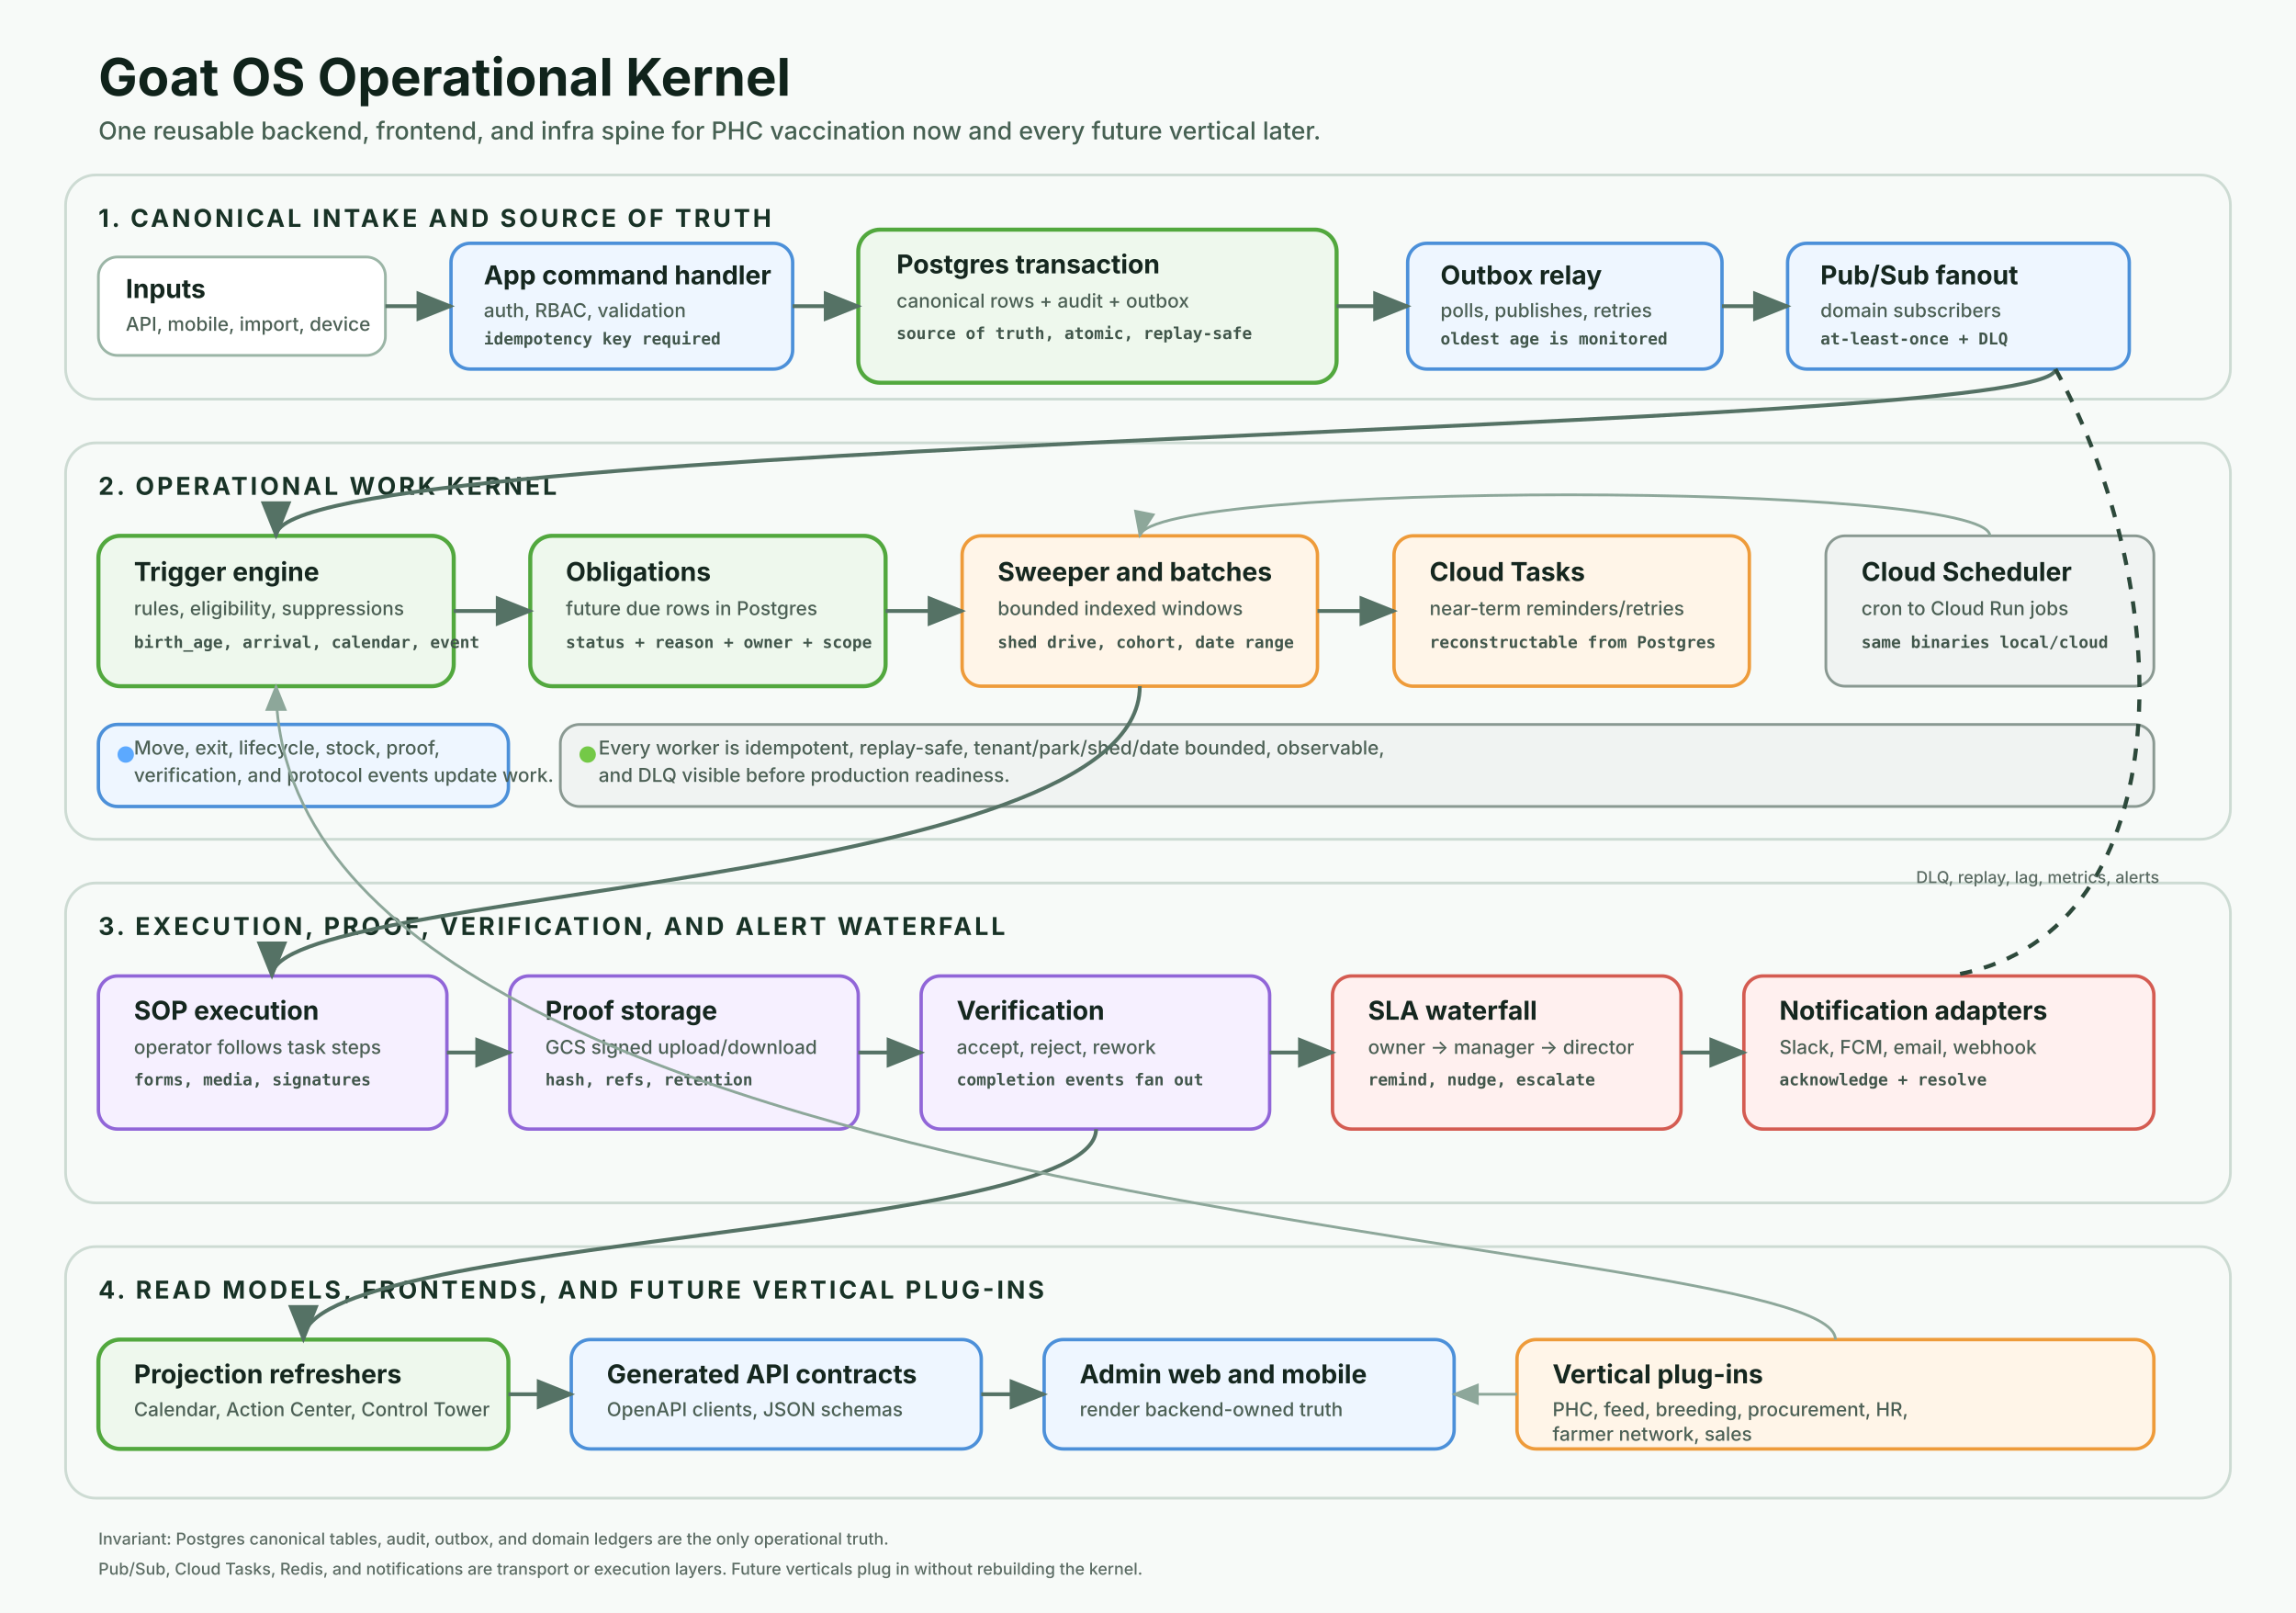
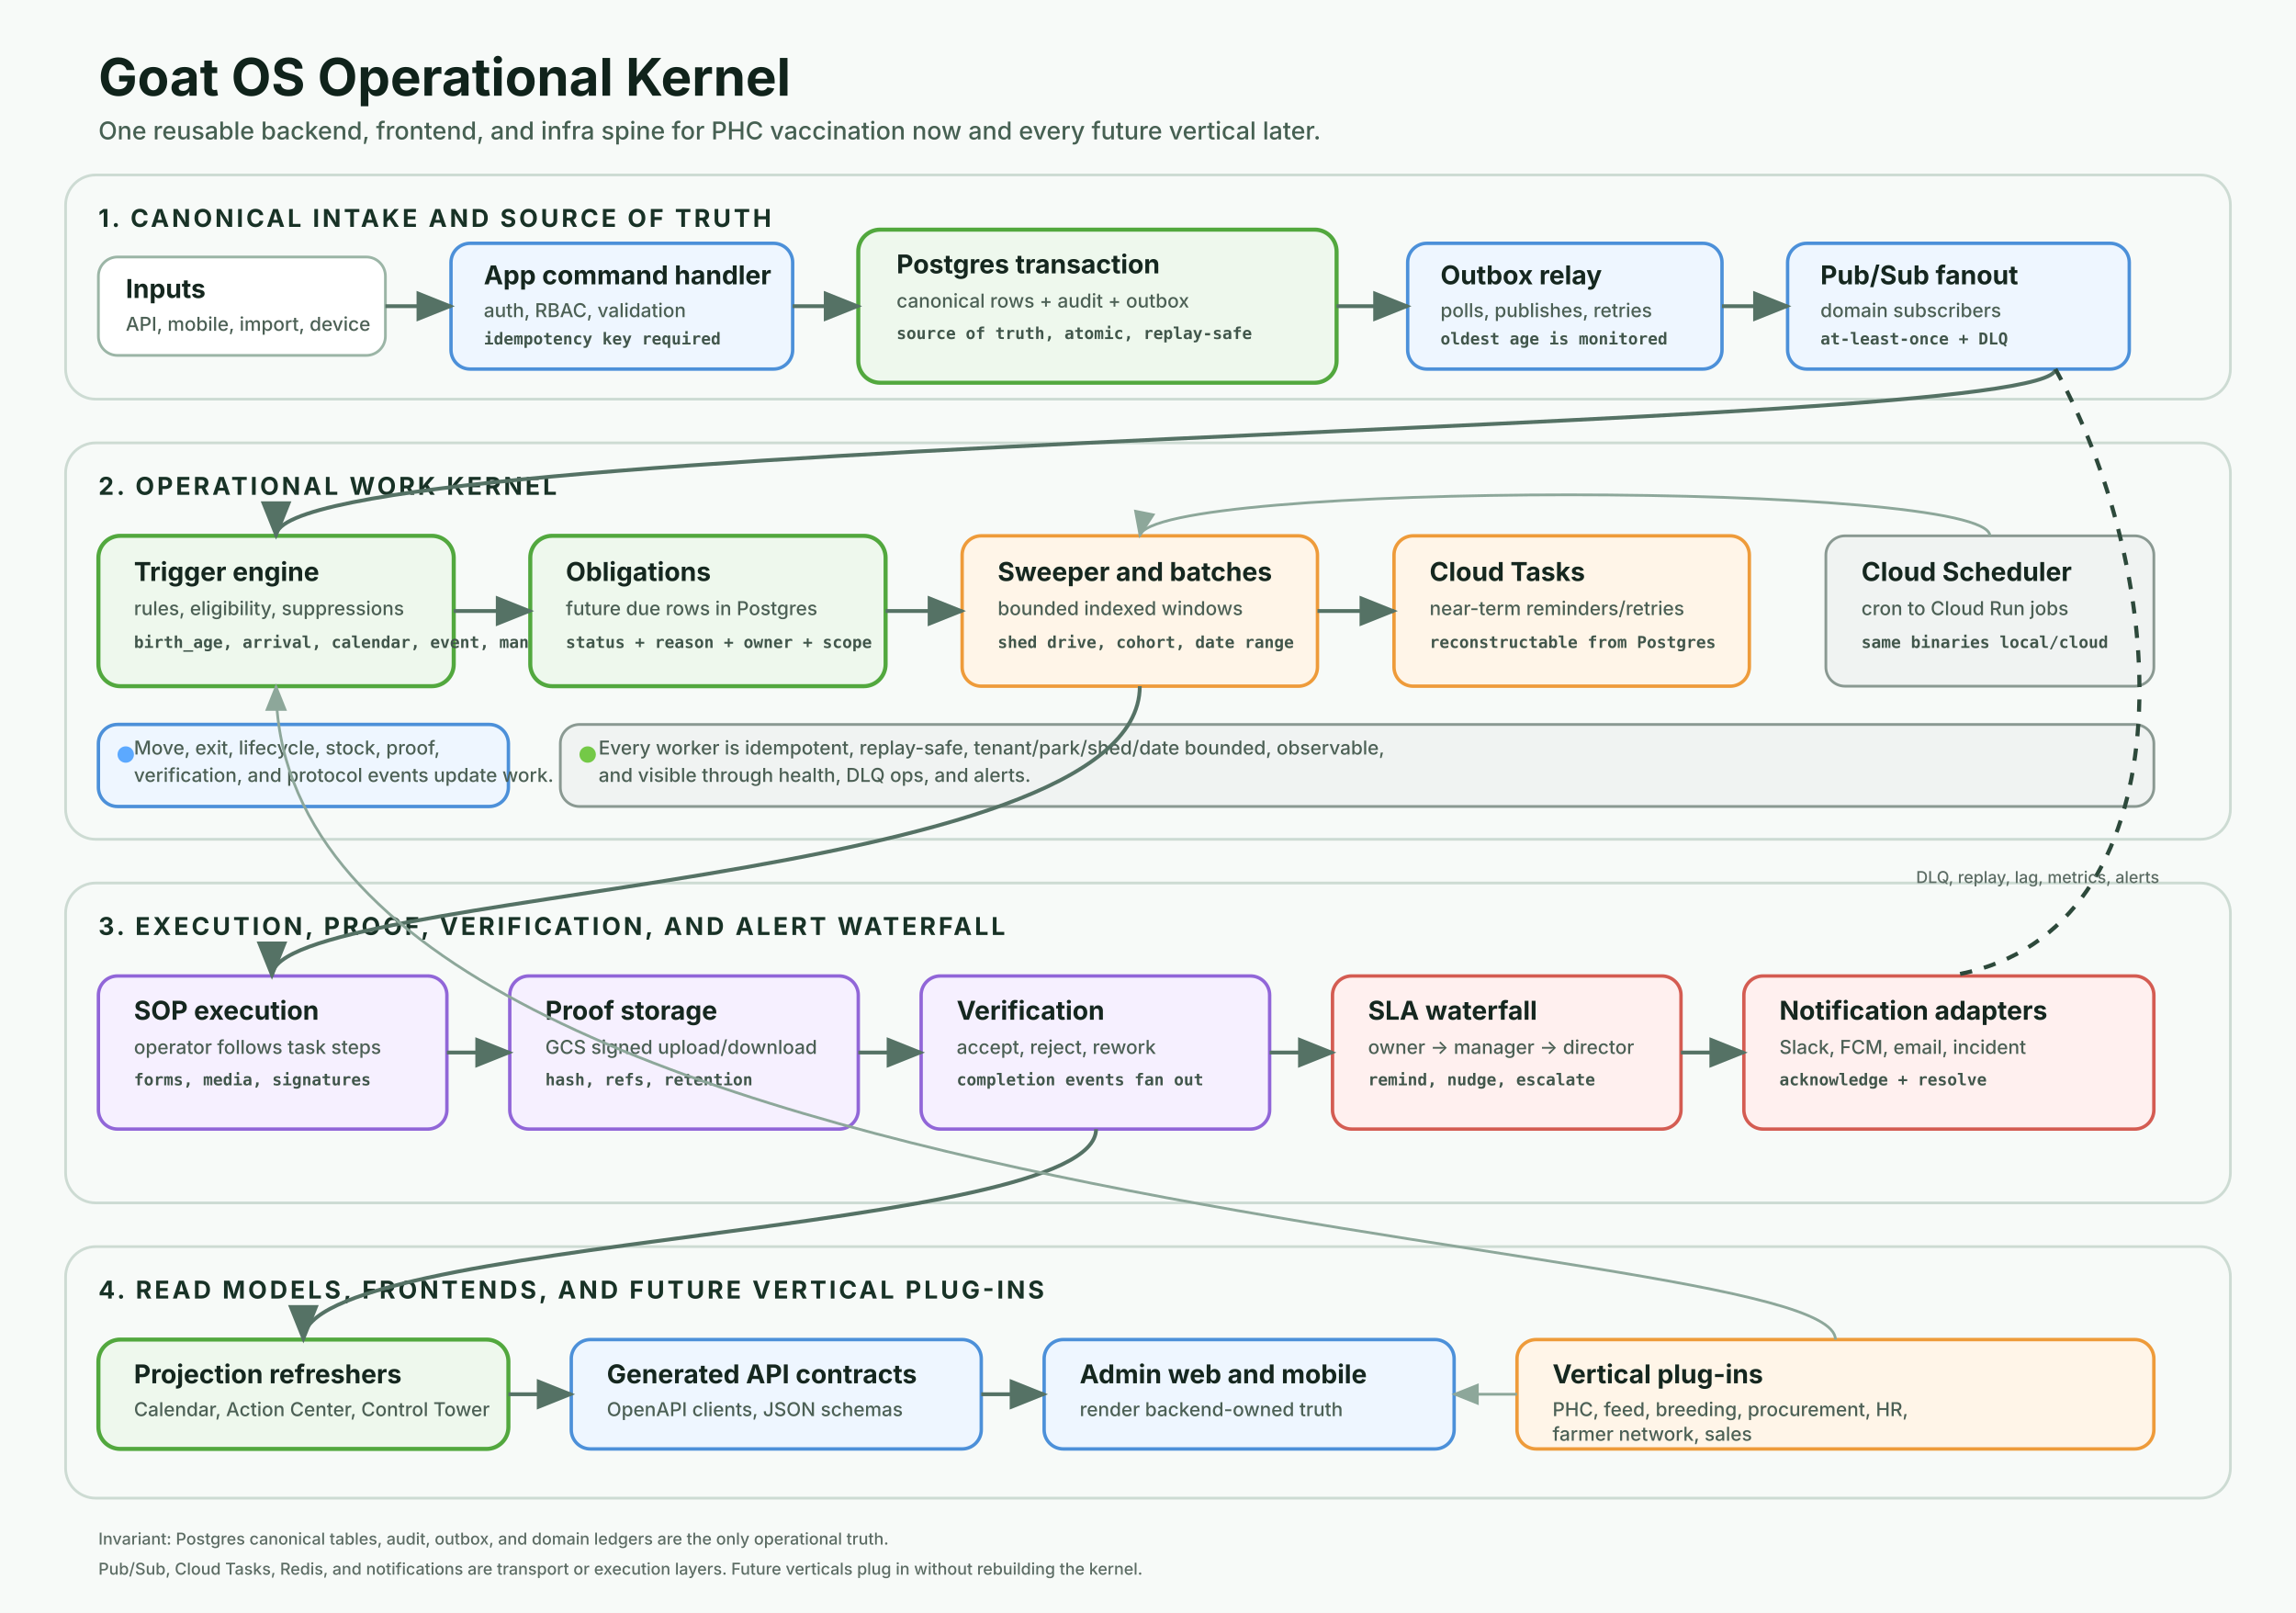
<svg xmlns="http://www.w3.org/2000/svg" width="1680" height="1180" viewBox="0 0 1680 1180" role="img" aria-labelledby="title desc">
  <defs>
    <style>
      .bg { fill: #f7faf8; }
      .title { font: 700 38px Inter, Arial, sans-serif; fill: #10231b; }
      .subtitle { font: 500 18px Inter, Arial, sans-serif; fill: #466052; }
      .section { font: 700 18px Inter, Arial, sans-serif; fill: #183226; letter-spacing: 2px; }
      .box { fill: #ffffff; stroke: #9bb5a6; stroke-width: 2; rx: 14; }
      .box-strong { fill: #eef8ed; stroke: #52a83e; stroke-width: 3; rx: 16; }
      .box-blue { fill: #eef6ff; stroke: #4c90d9; stroke-width: 2.5; rx: 14; }
      .box-orange { fill: #fff5e8; stroke: #ee9b3a; stroke-width: 2.5; rx: 14; }
      .box-purple { fill: #f6f0ff; stroke: #9166d8; stroke-width: 2.5; rx: 14; }
      .box-red { fill: #fff0ef; stroke: #d45c52; stroke-width: 2.5; rx: 14; }
      .box-gray { fill: #f0f3f2; stroke: #8a9992; stroke-width: 2; rx: 14; }
      .label { font: 700 19px Inter, Arial, sans-serif; fill: #15271f; }
      .small { font: 500 14px Inter, Arial, sans-serif; fill: #4c6055; }
      .tiny { font: 500 12px Inter, Arial, sans-serif; fill: #5c6c64; }
      .mono { font: 600 12px SFMono-Regular, Consolas, monospace; fill: #41564b; }
      .arrow { stroke: #557265; stroke-width: 2.8; fill: none; marker-end: url(#arrowhead); }
      .arrow-soft { stroke: #8da79a; stroke-width: 2; fill: none; marker-end: url(#arrowhead-soft); }
      .rail { stroke: #2d493b; stroke-width: 3; stroke-dasharray: 9 9; fill: none; }
      .lane { fill: none; stroke: #cddbd3; stroke-width: 2; rx: 22; }
      .dot-green { fill: #74c947; }
      .dot-blue { fill: #5ca9ff; }
    </style>
    <marker id="arrowhead" markerWidth="10" markerHeight="8" refX="9" refY="4" orient="auto">
      <path d="M0,0 L10,4 L0,8 z" fill="#557265" />
    </marker>
    <marker id="arrowhead-soft" markerWidth="10" markerHeight="8" refX="9" refY="4" orient="auto">
      <path d="M0,0 L10,4 L0,8 z" fill="#8da79a" />
    </marker>
  </defs>
  <rect class="bg" x="0" y="0" width="1680" height="1180" />
  <text class="title" x="72" y="70">Goat OS Operational Kernel</text>
  <text class="subtitle" x="72" y="102">One reusable backend, frontend, and infra spine for PHC vaccination now and every future vertical later.</text>
  <rect class="lane" x="48" y="128" width="1584" height="164" />
  <text class="section" x="72" y="166">1. CANONICAL INTAKE AND SOURCE OF TRUTH</text>
  <rect class="box" x="72" y="188" width="210" height="72" />
  <text class="label" x="92" y="218">Inputs</text>
  <text class="small" x="92" y="242">API, mobile, import, device</text>
  <rect class="box-blue" x="330" y="178" width="250" height="92" />
  <text class="label" x="354" y="208">App command handler</text>
  <text class="small" x="354" y="232">auth, RBAC, validation</text>
  <text class="mono" x="354" y="252">idempotency key required</text>
  <rect class="box-strong" x="628" y="168" width="350" height="112" />
  <text class="label" x="656" y="200">Postgres transaction</text>
  <text class="small" x="656" y="225">canonical rows + audit + outbox</text>
  <text class="mono" x="656" y="248">source of truth, atomic, replay-safe</text>
  <rect class="box-blue" x="1030" y="178" width="230" height="92" />
  <text class="label" x="1054" y="208">Outbox relay</text>
  <text class="small" x="1054" y="232">polls, publishes, retries</text>
  <text class="mono" x="1054" y="252">oldest age is monitored</text>
  <rect class="box-blue" x="1308" y="178" width="250" height="92" />
  <text class="label" x="1332" y="208">Pub/Sub fanout</text>
  <text class="small" x="1332" y="232">domain subscribers</text>
  <text class="mono" x="1332" y="252">at-least-once + DLQ</text>
  <path class="arrow" d="M282 224 H330" />
  <path class="arrow" d="M580 224 H628" />
  <path class="arrow" d="M978 224 H1030" />
  <path class="arrow" d="M1260 224 H1308" />
  <rect class="lane" x="48" y="324" width="1584" height="290" />
  <text class="section" x="72" y="362">2. OPERATIONAL WORK KERNEL</text>
  <rect class="box-strong" x="72" y="392" width="260" height="110" />
  <text class="label" x="98" y="425">Trigger engine</text>
  <text class="small" x="98" y="450">rules, eligibility, suppressions</text>
-   <text class="mono" x="98" y="474">birth_age, arrival, calendar, event</text>
+   <text class="mono" x="98" y="474">birth_age, arrival, calendar, event, manual</text>
  <rect class="box-strong" x="388" y="392" width="260" height="110" />
  <text class="label" x="414" y="425">Obligations</text>
  <text class="small" x="414" y="450">future due rows in Postgres</text>
  <text class="mono" x="414" y="474">status + reason + owner + scope</text>
  <rect class="box-orange" x="704" y="392" width="260" height="110" />
  <text class="label" x="730" y="425">Sweeper and batches</text>
  <text class="small" x="730" y="450">bounded indexed windows</text>
  <text class="mono" x="730" y="474">shed drive, cohort, date range</text>
  <rect class="box-orange" x="1020" y="392" width="260" height="110" />
  <text class="label" x="1046" y="425">Cloud Tasks</text>
  <text class="small" x="1046" y="450">near-term reminders/retries</text>
  <text class="mono" x="1046" y="474">reconstructable from Postgres</text>
  <rect class="box-gray" x="1336" y="392" width="240" height="110" />
  <text class="label" x="1362" y="425">Cloud Scheduler</text>
  <text class="small" x="1362" y="450">cron to Cloud Run jobs</text>
  <text class="mono" x="1362" y="474">same binaries local/cloud</text>
  <path class="arrow" d="M1504 270 C1504 318 202 318 202 392" />
  <path class="arrow" d="M332 447 H388" />
  <path class="arrow" d="M648 447 H704" />
  <path class="arrow" d="M964 447 H1020" />
  <path class="arrow-soft" d="M1456 392 C1456 352 842 352 834 392" />
  <rect class="box-blue" x="72" y="530" width="300" height="60" />
  <text class="small" x="98" y="552">Move, exit, lifecycle, stock, proof,</text>
  <text class="small" x="98" y="572">verification, and protocol events update work.</text>
  <circle class="dot-blue" cx="92" cy="552" r="6" />
  <rect class="box-gray" x="410" y="530" width="1166" height="60" />
  <text class="small" x="438" y="552">Every worker is idempotent, replay-safe, tenant/park/shed/date bounded, observable,</text>
-   <text class="small" x="438" y="572">and DLQ visible before production readiness.</text>
+   <text class="small" x="438" y="572">and visible through health, DLQ ops, and alerts.</text>
  <circle class="dot-green" cx="430" cy="552" r="6" />
  <rect class="lane" x="48" y="646" width="1584" height="234" />
  <text class="section" x="72" y="684">3. EXECUTION, PROOF, VERIFICATION, AND ALERT WATERFALL</text>
  <rect class="box-purple" x="72" y="714" width="255" height="112" />
  <text class="label" x="98" y="746">SOP execution</text>
  <text class="small" x="98" y="771">operator follows task steps</text>
  <text class="mono" x="98" y="794">forms, media, signatures</text>
  <rect class="box-purple" x="373" y="714" width="255" height="112" />
  <text class="label" x="399" y="746">Proof storage</text>
  <text class="small" x="399" y="771">GCS signed upload/download</text>
  <text class="mono" x="399" y="794">hash, refs, retention</text>
  <rect class="box-purple" x="674" y="714" width="255" height="112" />
  <text class="label" x="700" y="746">Verification</text>
  <text class="small" x="700" y="771">accept, reject, rework</text>
  <text class="mono" x="700" y="794">completion events fan out</text>
  <rect class="box-red" x="975" y="714" width="255" height="112" />
  <text class="label" x="1001" y="746">SLA waterfall</text>
  <text class="small" x="1001" y="771">owner -&gt; manager -&gt; director</text>
  <text class="mono" x="1001" y="794">remind, nudge, escalate</text>
  <rect class="box-red" x="1276" y="714" width="300" height="112" />
  <text class="label" x="1302" y="746">Notification adapters</text>
-   <text class="small" x="1302" y="771">Slack, FCM, email, webhook</text>
+   <text class="small" x="1302" y="771">Slack, FCM, email, incident</text>
  <text class="mono" x="1302" y="794">acknowledge + resolve</text>
  <path class="arrow" d="M834 502 C834 650 199 650 199 714" />
  <path class="arrow" d="M327 770 H373" />
  <path class="arrow" d="M628 770 H674" />
  <path class="arrow" d="M929 770 H975" />
  <path class="arrow" d="M1230 770 H1276" />
  <rect class="lane" x="48" y="912" width="1584" height="184" />
  <text class="section" x="72" y="950">4. READ MODELS, FRONTENDS, AND FUTURE VERTICAL PLUG-INS</text>
  <rect class="box-strong" x="72" y="980" width="300" height="80" />
  <text class="label" x="98" y="1012">Projection refreshers</text>
  <text class="small" x="98" y="1036">Calendar, Action Center, Control Tower</text>
  <rect class="box-blue" x="418" y="980" width="300" height="80" />
  <text class="label" x="444" y="1012">Generated API contracts</text>
  <text class="small" x="444" y="1036">OpenAPI clients, JSON schemas</text>
  <rect class="box-blue" x="764" y="980" width="300" height="80" />
  <text class="label" x="790" y="1012">Admin web and mobile</text>
  <text class="small" x="790" y="1036">render backend-owned truth</text>
  <rect class="box-orange" x="1110" y="980" width="466" height="80" />
  <text class="label" x="1136" y="1012">Vertical plug-ins</text>
  <text class="small" x="1136" y="1036">PHC, feed, breeding, procurement, HR,</text>
  <text class="small" x="1136" y="1054">farmer network, sales</text>
  <path class="arrow" d="M802 826 C802 904 222 904 222 980" />
  <path class="arrow" d="M372 1020 H418" />
  <path class="arrow" d="M718 1020 H764" />
  <path class="arrow-soft" d="M1110 1020 H1064" />
  <path class="arrow-soft" d="M1343 980 C1343 900 202 900 202 502" />
  <path class="rail" d="M1504 270 C1596 438 1596 688 1426 714" />
  <text class="tiny" x="1402" y="646">DLQ, replay, lag, metrics, alerts</text>
  <text class="tiny" x="72" y="1130">Invariant: Postgres canonical tables, audit, outbox, and domain ledgers are the only operational truth.</text>
  <text class="tiny" x="72" y="1152">Pub/Sub, Cloud Tasks, Redis, and notifications are transport or execution layers. Future verticals plug in without rebuilding the kernel.</text>
</svg>
